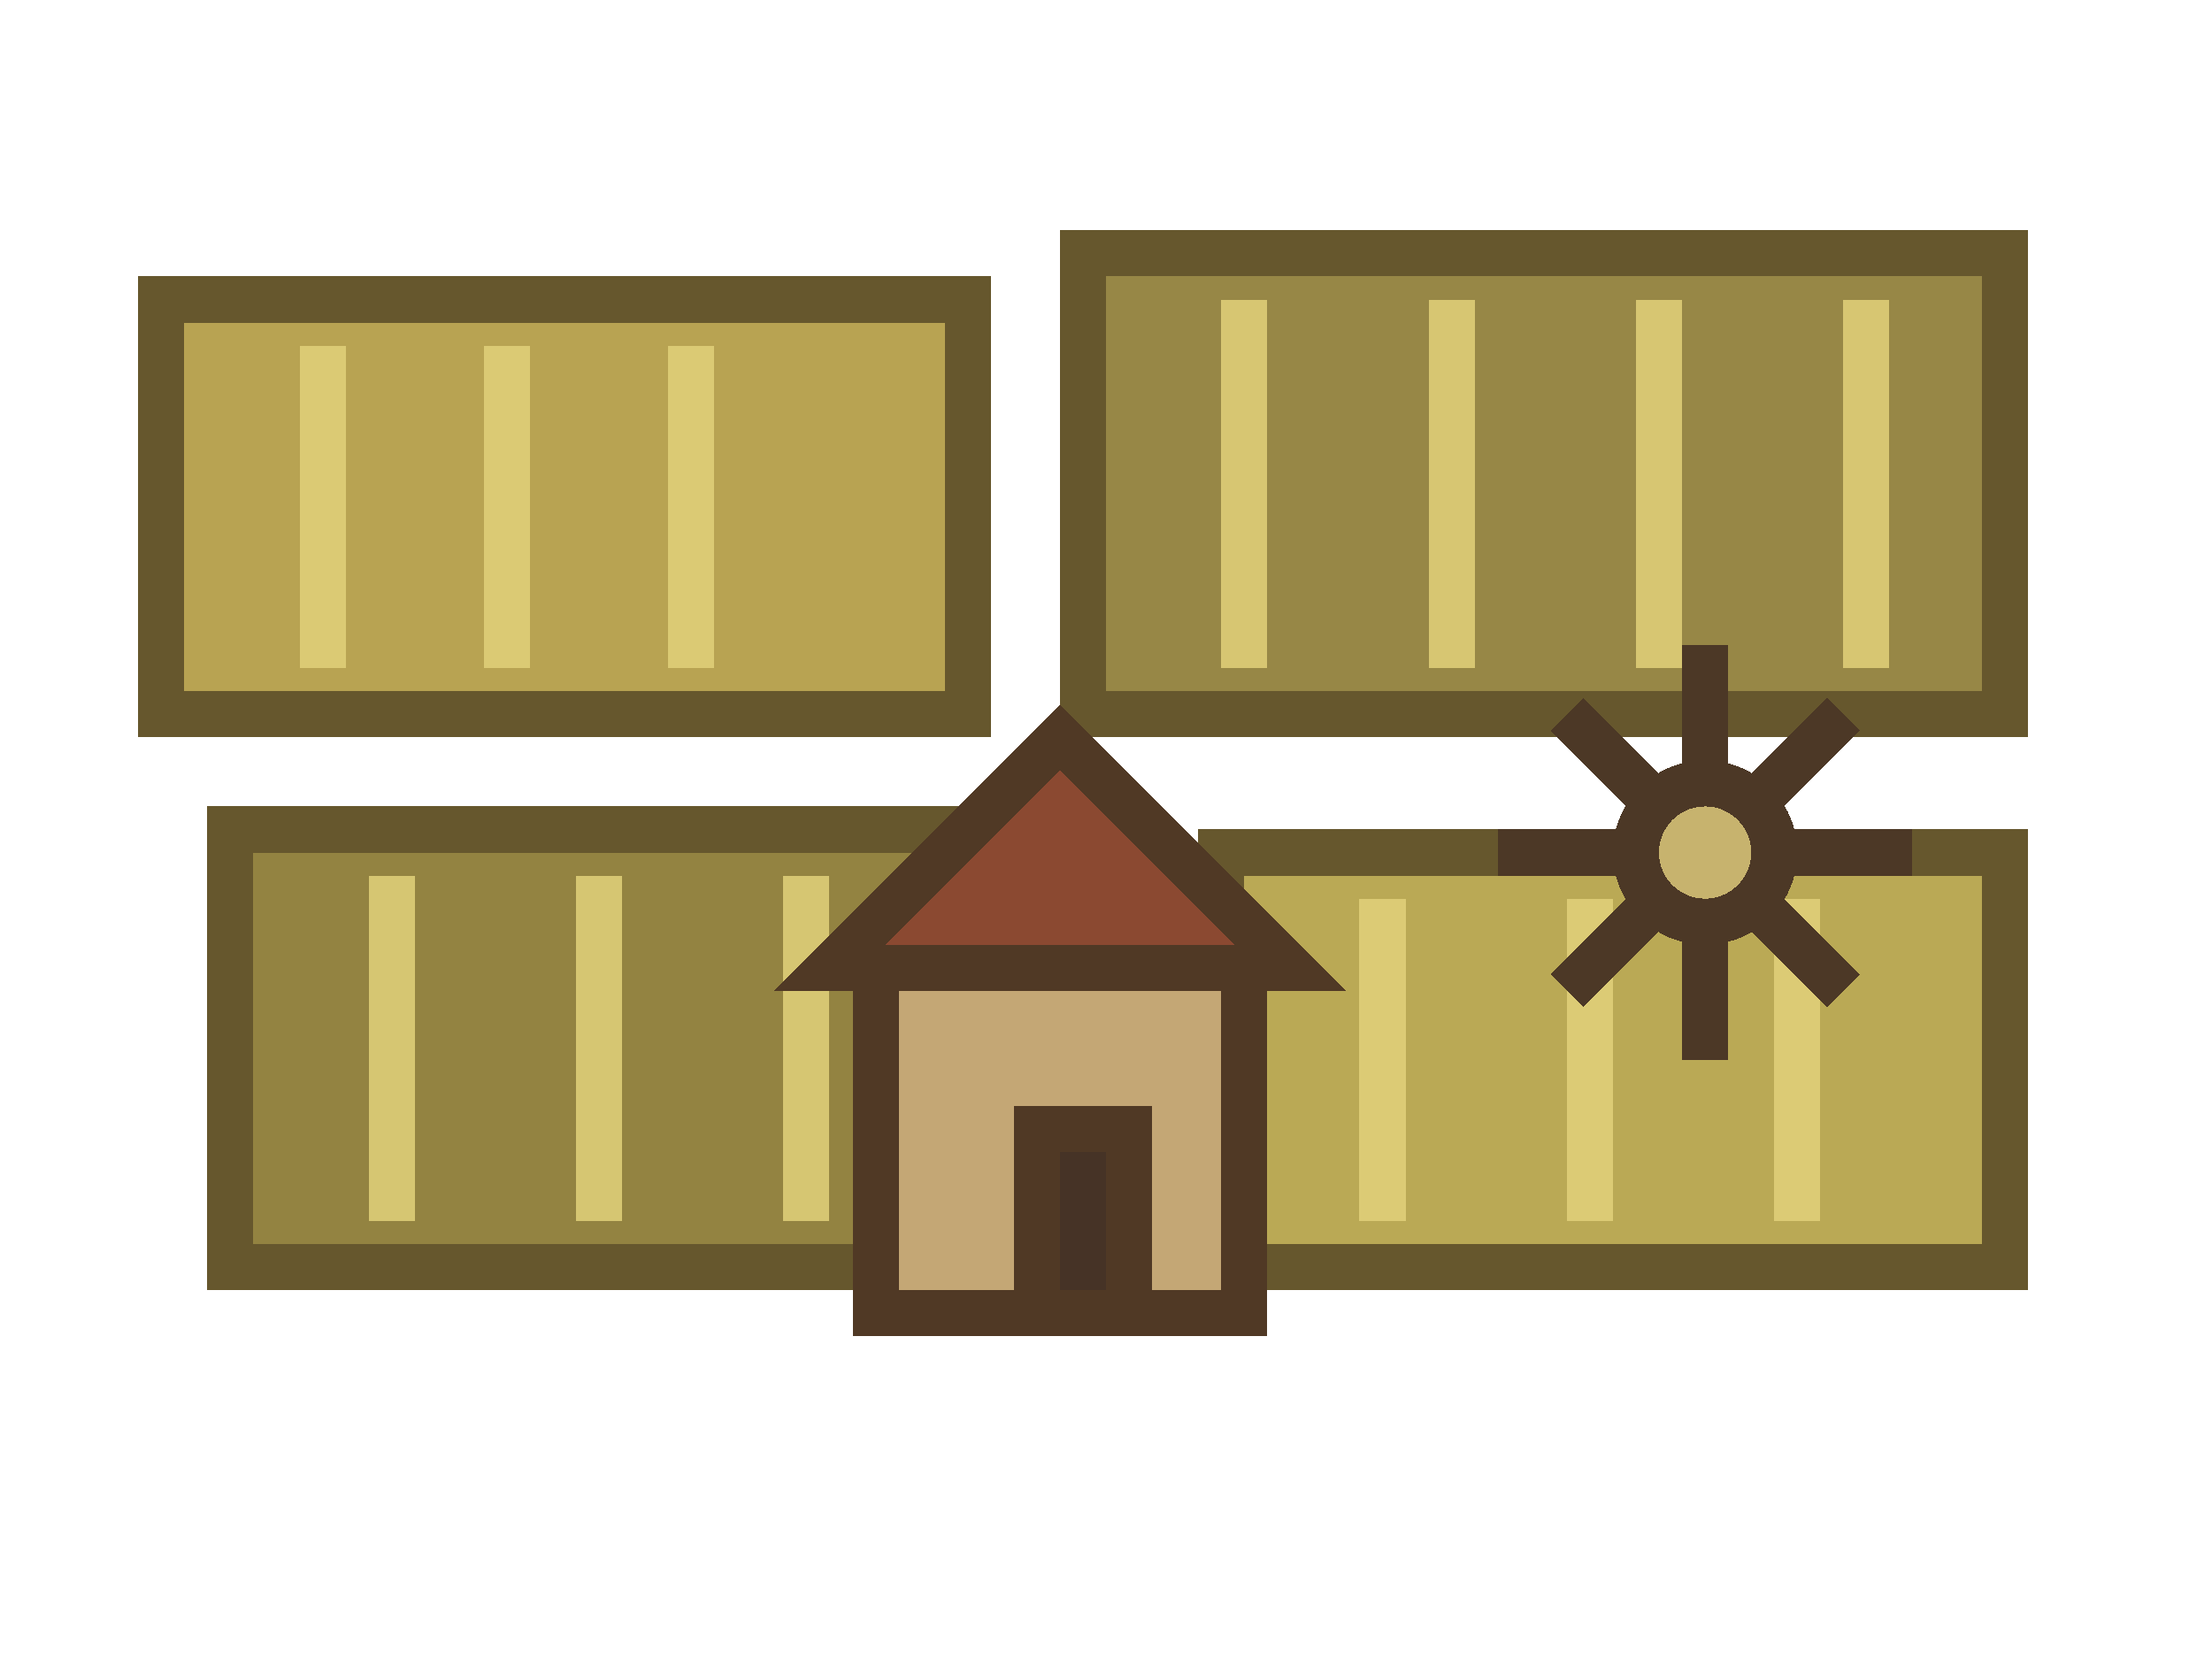
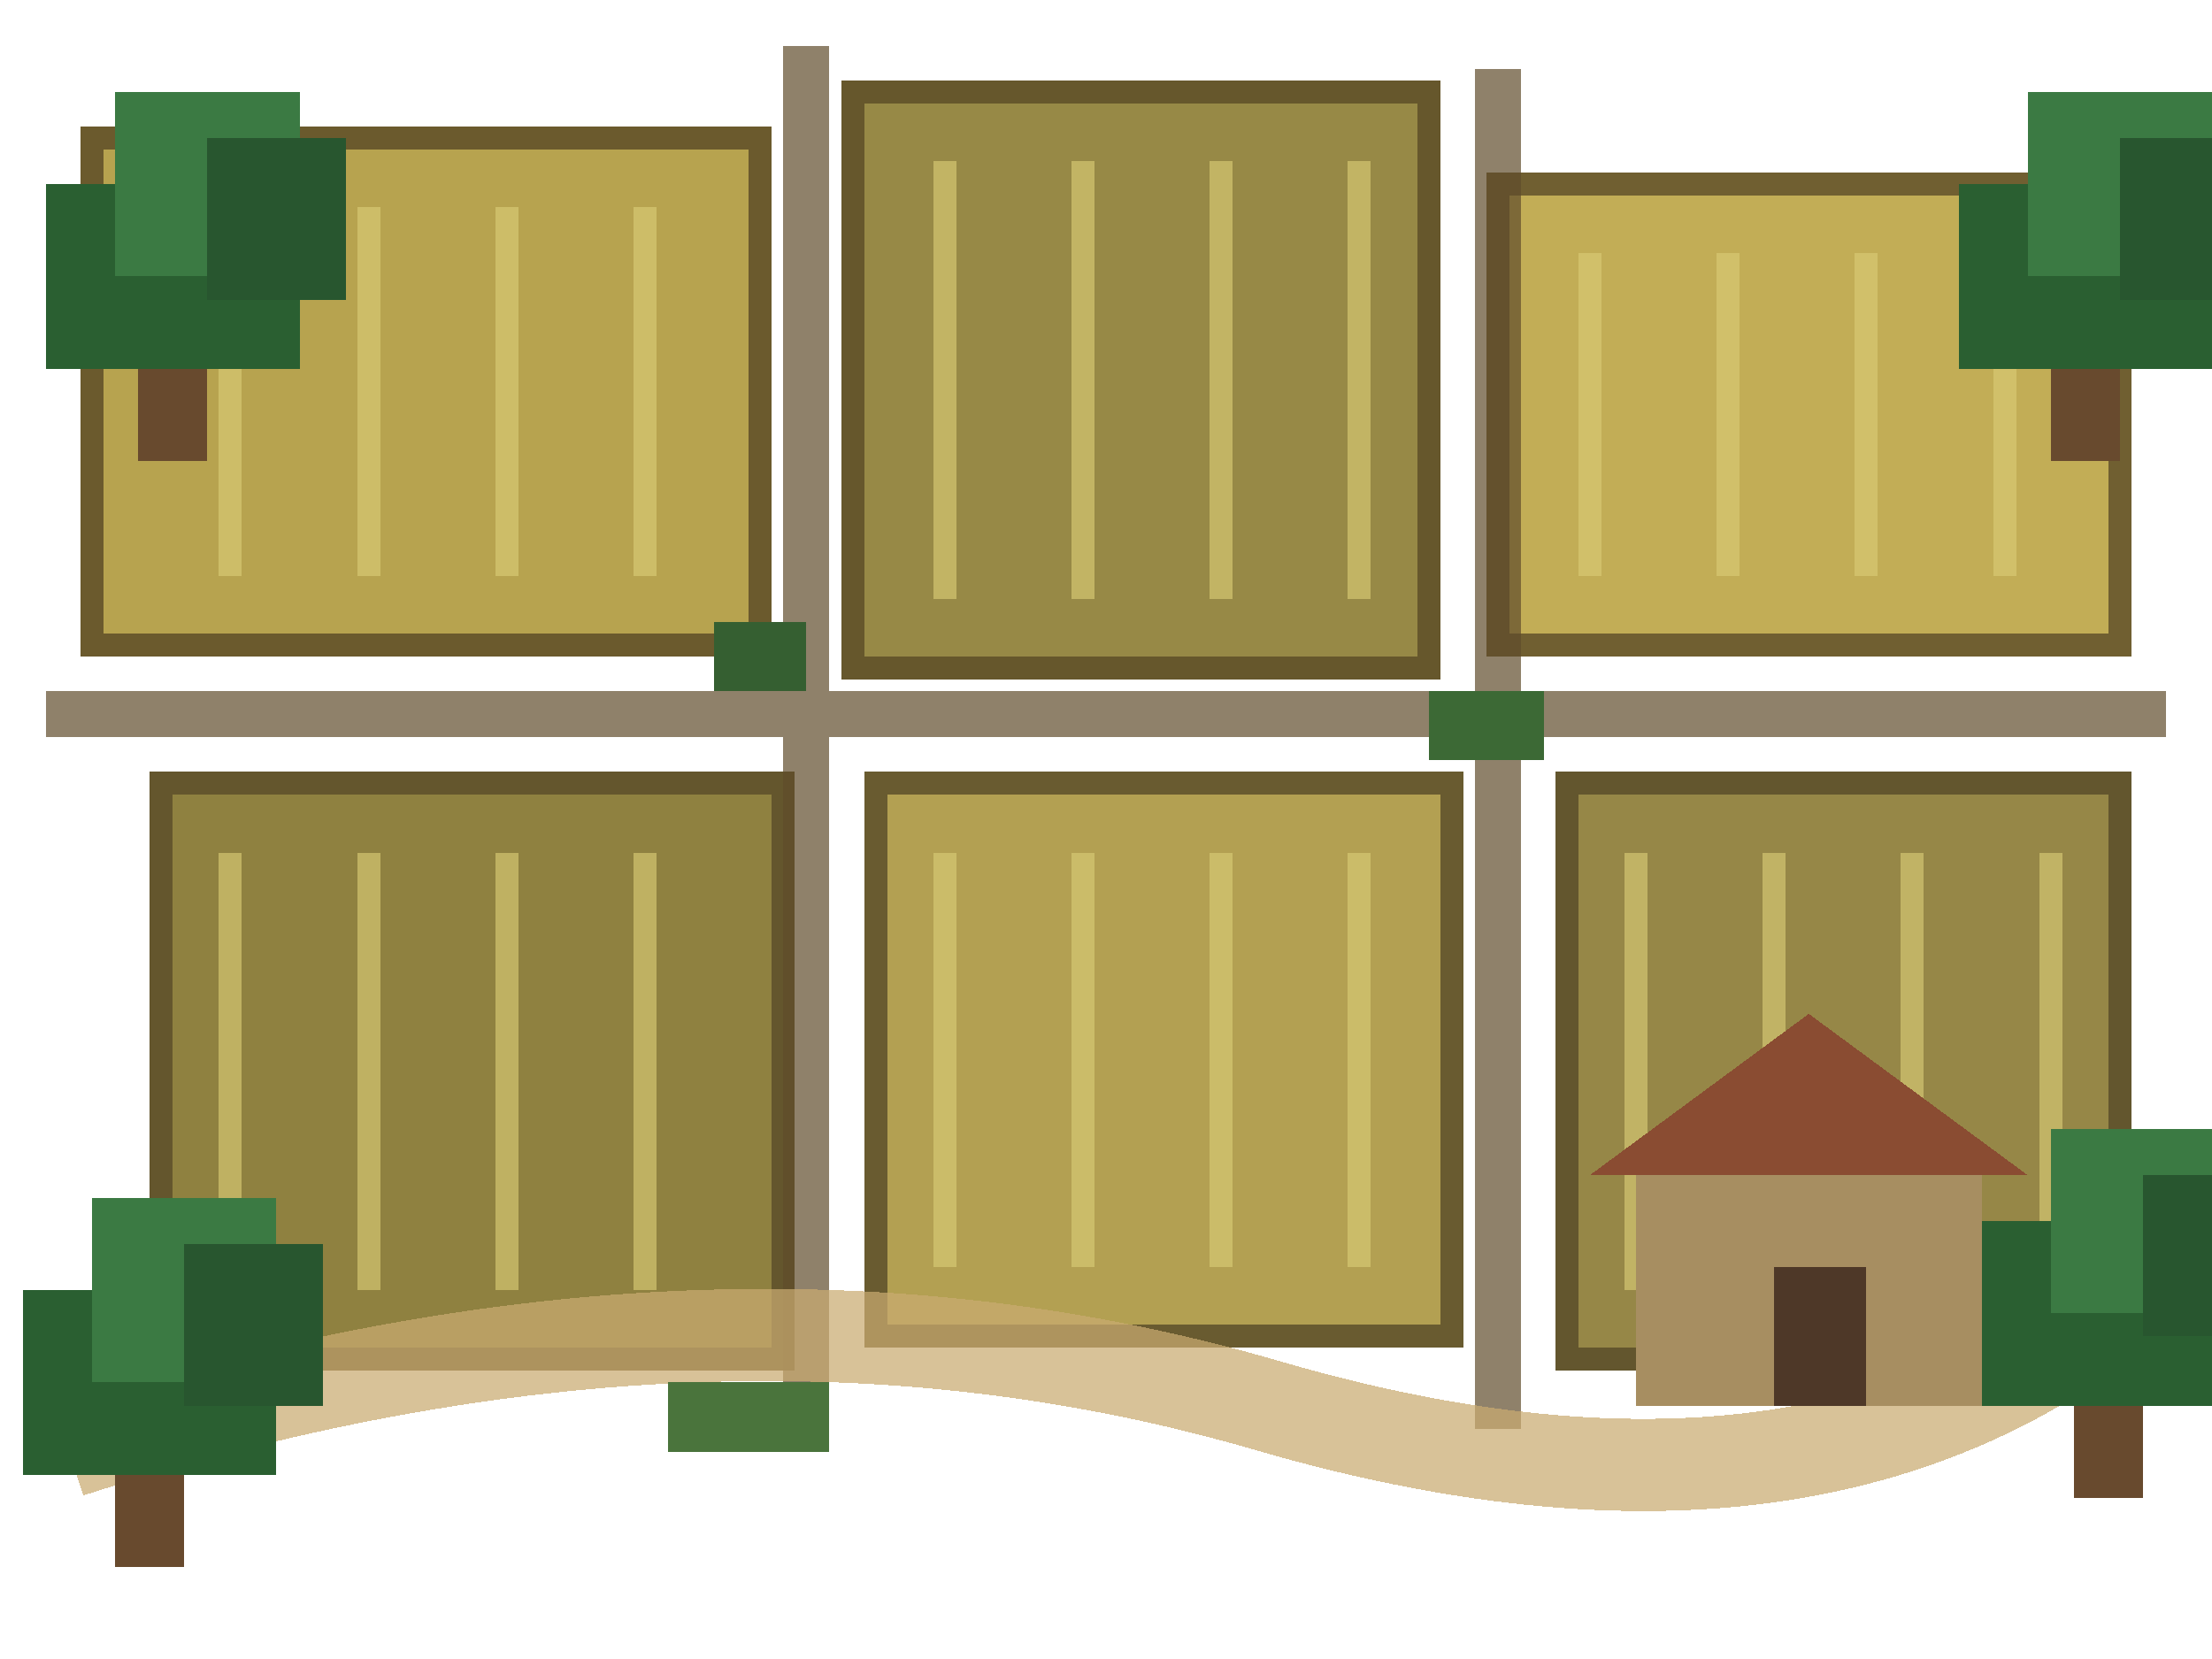
<svg xmlns="http://www.w3.org/2000/svg" viewBox="0 0 96 72" shape-rendering="crispEdges">
-   <g stroke="#66572d" stroke-width="2">
-     <rect x="7" y="13" width="35" height="18" fill="#b8a352" />
-     <rect x="47" y="11" width="40" height="20" fill="#978746" />
-     <rect x="10" y="36" width="38" height="19" fill="#938341" />
-     <rect x="53" y="37" width="34" height="18" fill="#baa955" />
+   <defs>
+     <g id="tree">
+       <rect x="5" y="13" width="3" height="6" fill="#684a2e" />
+       <rect x="1" y="7" width="11" height="8" fill="#2a5f31" />
+       <rect x="4" y="3" width="8" height="8" fill="#3b7a43" />
+       <rect x="8" y="5" width="6" height="7" fill="#28562f" />
+     </g>
+   </defs>
+   <rect x="4" y="6" width="29" height="22" fill="#b7a34f" stroke="#6b5a2d" stroke-width="1" />
+   <rect x="37" y="4" width="25" height="25" fill="#978946" stroke="#66572c" stroke-width="1" />
+   <rect x="65" y="8" width="27" height="20" fill="#c2ad56" stroke="#705f31" stroke-width="1" />
+   <rect x="7" y="34" width="27" height="25" fill="#8f8140" stroke="#64562d" stroke-width="1" />
+   <rect x="38" y="34" width="25" height="24" fill="#b3a052" stroke="#695b30" stroke-width="1" />
+   <rect x="68" y="34" width="24" height="25" fill="#968747" stroke="#63562e" stroke-width="1" />
+   <g stroke="#d9cb75" stroke-width="1" opacity=".65">
+     <path d="M10 9 V25 M16 9 V25 M22 9 V25 M28 9 V25" />
+     <path d="M41 7 V26 M47 7 V26 M53 7 V26 M59 7 V26" />
+     <path d="M69 11 V25 M75 11 V25 M81 11 V25 M87 11 V25" />
+     <path d="M10 37 V56 M16 37 V56 M22 37 V56 M28 37 V56" />
+     <path d="M41 37 V55 M47 37 V55 M53 37 V55 M59 37 V55" />
+     <path d="M71 37 V56 M77 37 V56 M83 37 V56 M89 37 V56" />
  </g>
-   <g stroke="#e2d17a" stroke-width="2" opacity=".85">
-     <path d="M14 15v14M22 15v14M30 15v14M54 13v16M63 13v16M72 13v16M81 13v16M17 38v15M26 38v15M35 38v15M60 39v14M69 39v14M78 39v14" />
-   </g>
-   <g stroke="#503925" stroke-width="2">
-     <rect x="38" y="42" width="16" height="15" fill="#c4a775" />
-     <path d="M36 42 46 32l10 10z" fill="#8b4931" />
-     <rect x="45" y="49" width="4" height="8" fill="#463326" />
-   </g>
-   <g stroke="#4c3826" stroke-width="2">
-     <path d="M74 28v18M65 37h18M68 31l12 12M80 31 68 43" />
-     <circle cx="74" cy="37" r="3" fill="#c7b36e" />
-   </g>
+   <path d="M2 31 H94 M35 2 V62 M65 3 V62" fill="none" stroke="#5f4c2b" stroke-width="2" opacity=".7" />
+   <path d="M3 63 Q31 54 55 61 T93 56" fill="none" stroke="#c9aa70" stroke-width="4" opacity=".72" />
+   <rect x="71" y="51" width="15" height="10" fill="#a78e61" />
+   <path d="M69 51 L78.5 44 L88 51 Z" fill="#8a4c32" />
+   <rect x="77" y="55" width="4" height="6" fill="#4e3828" />
+   <use href="#tree" x="1" y="1" />
+   <use href="#tree" x="84" y="1" />
+   <use href="#tree" x="0" y="49" />
+   <use href="#tree" x="85" y="46" />
+   <rect x="31" y="27" width="4" height="3" fill="#355f31" />
+   <rect x="62" y="30" width="5" height="3" fill="#3c6935" />
+   <rect x="29" y="60" width="7" height="3" fill="#4a743c" />
</svg>
